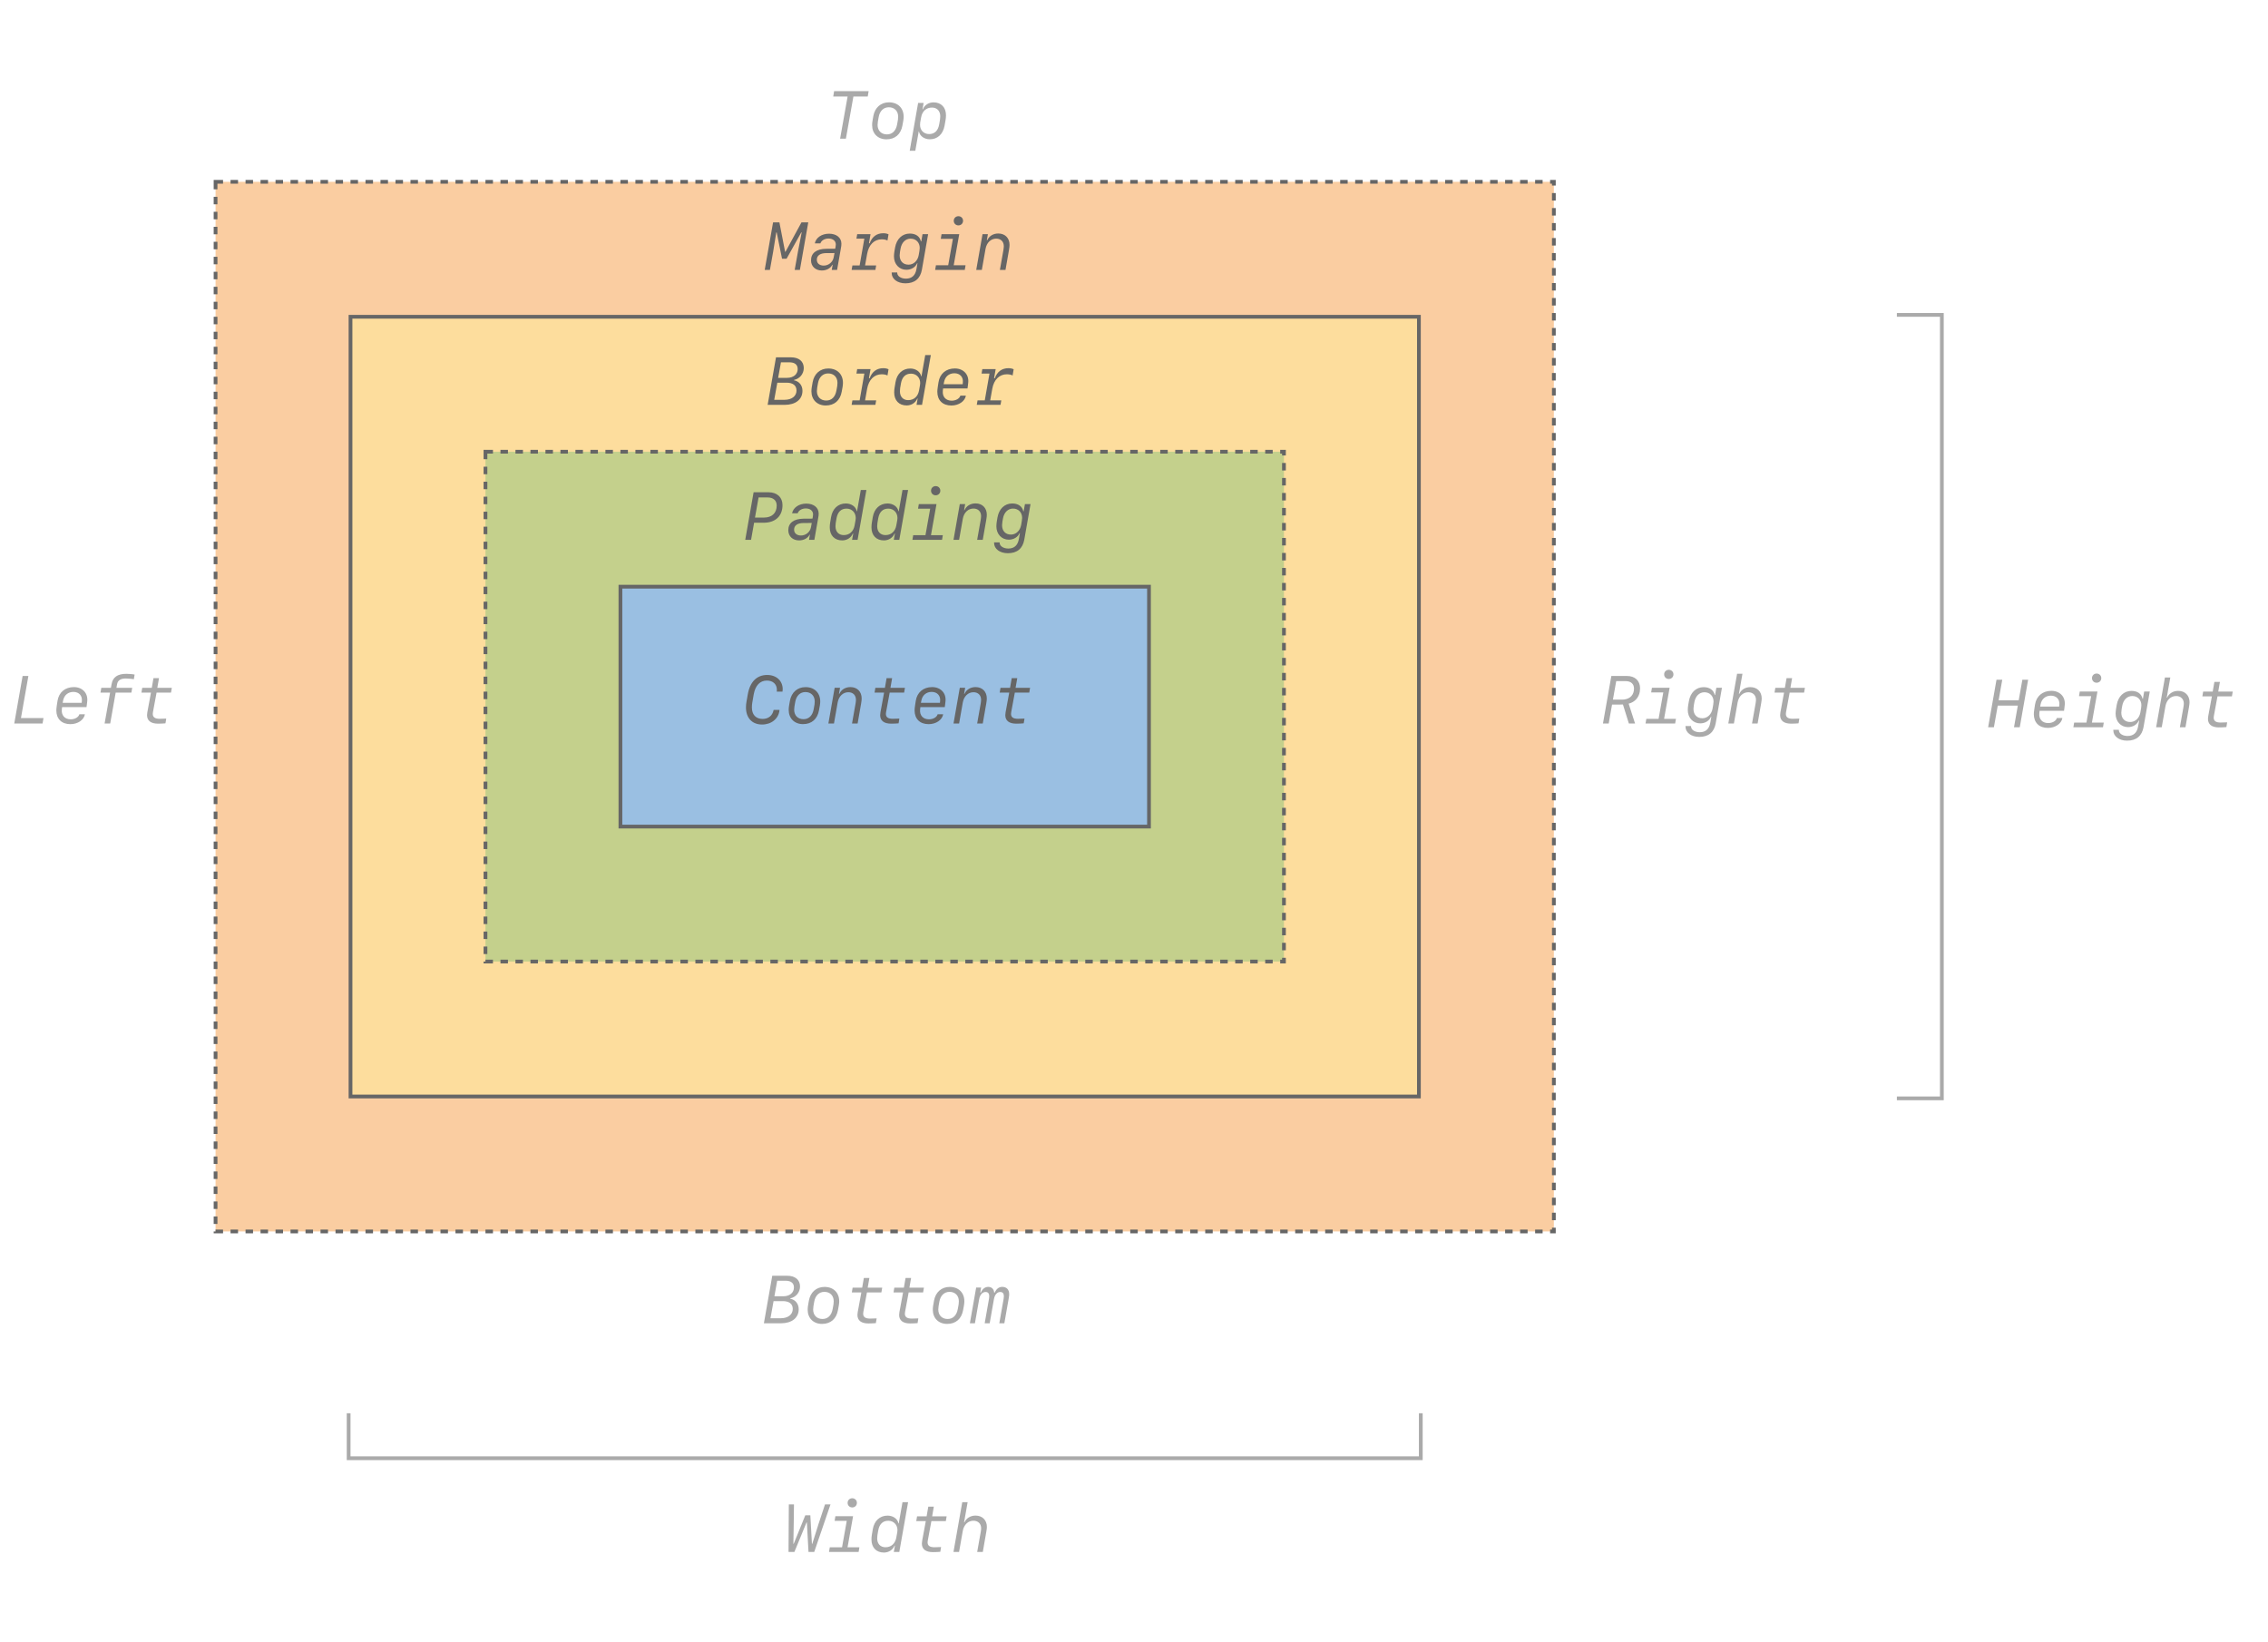
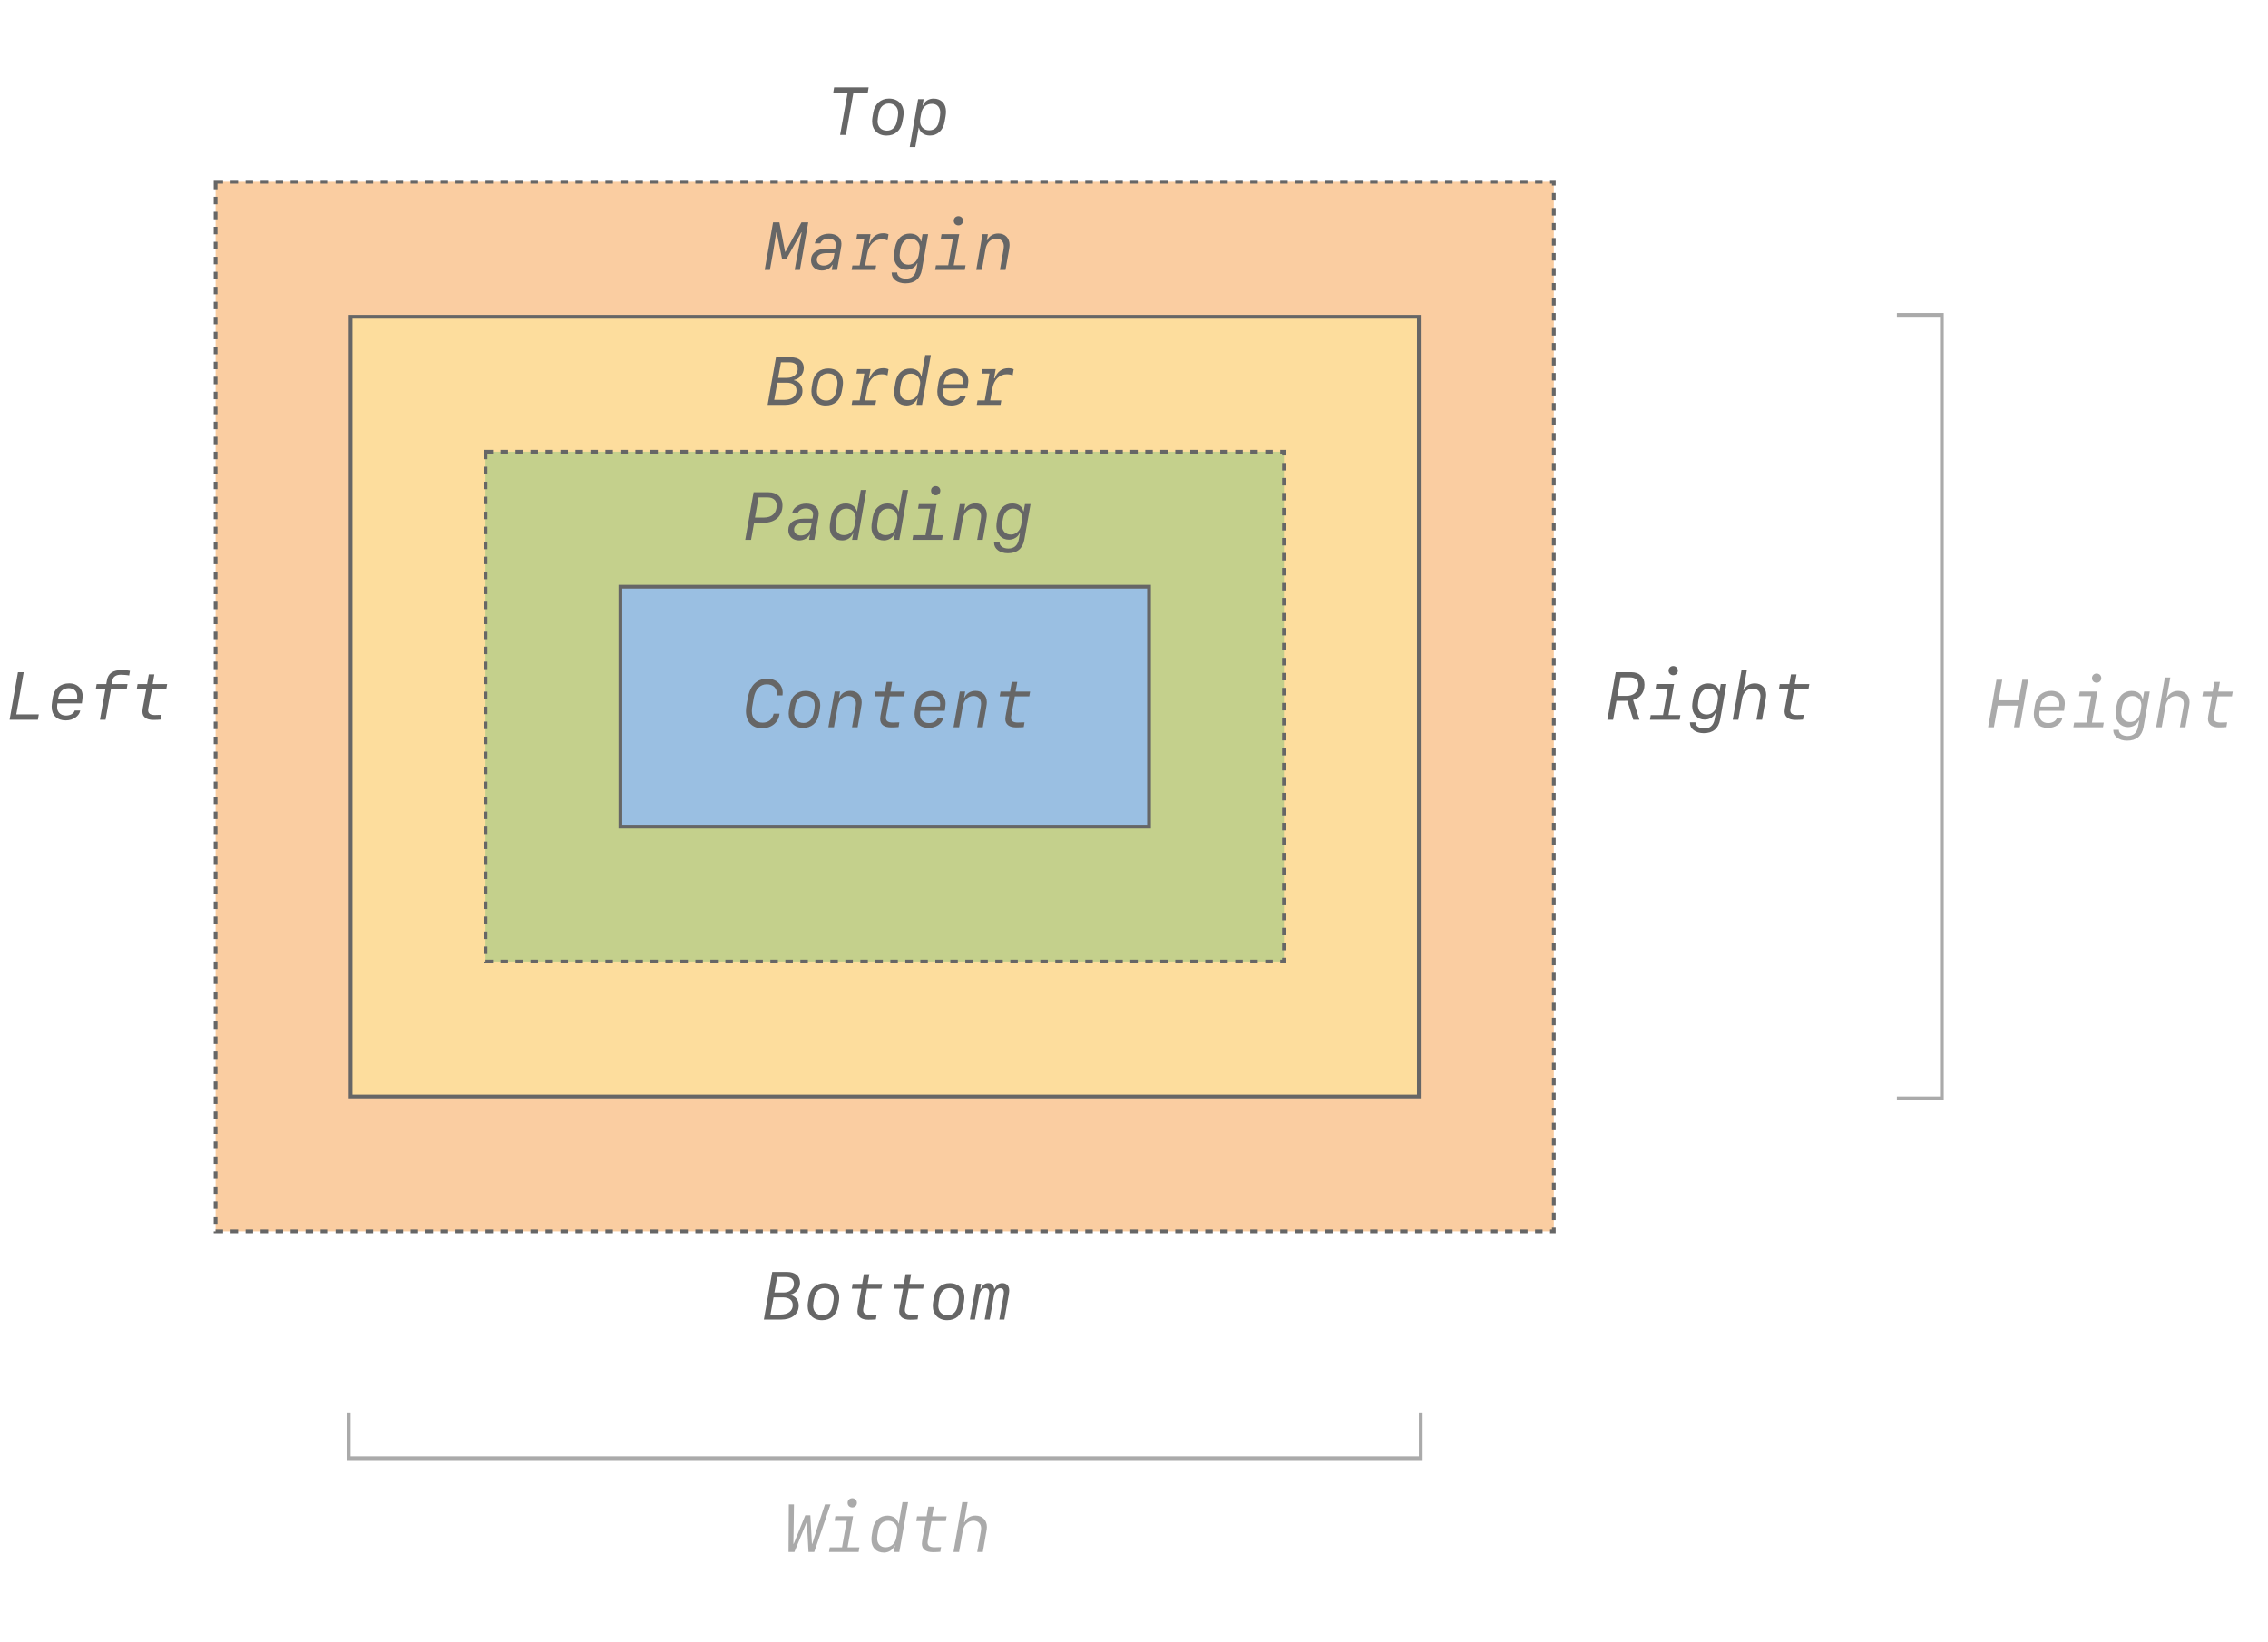
<svg xmlns="http://www.w3.org/2000/svg" width="605" height="438" viewBox="0 0 605 438" fill="none">
  <path d="M506 84L518 84L518 293L506 293" stroke="#AAAAAA" />
  <path d="M538.782 194L541.015 181.317H539.477L538.501 186.811H533.148L534.115 181.317H532.577L530.345 194H531.883L532.911 188.234H538.264L537.244 194H538.782ZM550.155 191.539H548.679C548.468 192.321 547.492 192.884 546.367 192.884C544.794 192.884 543.845 191.838 544.003 190.247C544.003 190.212 544.056 189.685 544.073 189.623H550.586L550.691 188.858C550.7 188.779 550.779 188.164 550.779 188.059C551.008 185.896 549.487 184.288 547.211 184.288C544.864 184.288 543.203 185.694 542.852 187.953L542.667 189.148C542.57 189.79 542.535 190.15 542.535 190.502C542.535 192.778 543.959 194.176 546.288 194.176C548.248 194.176 549.909 193.051 550.155 191.539ZM547.097 185.571C548.591 185.571 549.514 186.608 549.338 188.076C549.338 188.129 549.294 188.454 549.294 188.489H544.223C544.231 188.463 544.328 187.918 544.337 187.9C544.609 186.45 545.664 185.571 547.097 185.571ZM559.287 182.126C559.99 182.126 560.526 181.599 560.526 180.896C560.526 180.201 559.99 179.674 559.287 179.674C558.584 179.674 558.048 180.201 558.048 180.896C558.048 181.599 558.584 182.126 559.287 182.126ZM560.983 194L561.194 192.761H558.03L559.507 184.464H554.787L554.585 185.703H557.819L556.562 192.761H553.293L553.082 194H560.983ZM567.408 197.577C569.887 197.577 571.381 196.329 571.803 193.938L573.464 184.464H571.97L571.636 186.389H571.53C571.249 185.062 570.168 184.306 568.577 184.306C566.556 184.306 565.044 185.738 564.648 188.032L564.464 189.104C564.402 189.456 564.35 190.019 564.35 190.405C564.35 192.471 565.747 193.965 567.663 193.965C568.973 193.965 570.089 193.279 570.52 192.233H570.625L570.344 193.833C570.036 195.494 569.104 196.329 567.531 196.329C566.222 196.329 565.237 195.67 565.22 194.791V194.677H563.743C563.743 194.686 563.743 194.791 563.743 194.835C563.743 196.426 565.281 197.577 567.408 197.577ZM568.797 185.668C570.229 185.668 571.223 186.688 571.223 188.146C571.223 188.349 571.196 188.639 571.144 188.938L570.95 190.062C570.678 191.574 569.579 192.603 568.243 192.603C566.784 192.603 565.87 191.645 565.87 190.098C565.87 189.878 565.914 189.43 565.967 189.122L566.116 188.287C566.415 186.67 567.443 185.668 568.797 185.668ZM575.16 194H576.654L577.647 188.366C577.946 186.714 579.08 185.668 580.495 185.668C581.734 185.668 582.543 186.477 582.543 187.681C582.543 187.936 582.499 188.287 582.438 188.647L581.488 194H582.982L583.923 188.621C584.028 187.988 584.072 187.628 584.072 187.32C584.072 185.501 582.851 184.297 581.049 184.297C579.704 184.297 578.597 184.982 578.087 186.099H577.99L578.939 180.72H577.507L575.16 194ZM590.699 181.906L590.251 184.49H587.702L587.491 185.765H590.031L589.064 191.003C589.012 191.293 588.985 191.557 588.985 191.768C588.985 193.253 590.014 194.044 591.921 194.044C592.396 194.044 593.67 194 593.898 193.956L594.109 192.69C593.872 192.717 592.932 192.743 592.343 192.743C591.095 192.743 590.515 192.321 590.515 191.442C590.515 191.311 590.523 191.17 590.559 190.994L591.525 185.765H595.375L595.595 184.49H591.728L592.176 181.906H590.699Z" fill="#AAAAAA" />
  <path d="M215.24 406.134L215.671 414H217.2L221.542 401.317H220.074L218.352 406.512L216.682 411.82H216.585L216.163 404.218H214.818L211.725 411.82H211.637L211.733 406.336L211.795 401.317H210.424L210.345 414H211.909L215.144 406.134H215.24ZM227.343 402.126C228.046 402.126 228.582 401.599 228.582 400.896C228.582 400.201 228.046 399.674 227.343 399.674C226.64 399.674 226.104 400.201 226.104 400.896C226.104 401.599 226.64 402.126 227.343 402.126ZM229.039 414L229.25 412.761H226.086L227.562 404.464H222.843L222.641 405.703H225.875L224.618 412.761H221.349L221.138 414H229.039ZM236.756 404.306C234.699 404.306 233.196 405.694 232.818 407.944L232.563 409.482C232.511 409.764 232.467 410.247 232.467 410.695C232.467 412.813 233.75 414.158 235.789 414.158C237.072 414.158 238.188 413.429 238.619 412.321H238.725L238.426 414H239.894L242.24 400.72H240.746L239.744 406.38H239.665C239.437 405.123 238.188 404.306 236.756 404.306ZM236.949 405.677C238.364 405.677 239.401 406.731 239.401 408.182C239.401 408.322 239.384 408.489 239.349 408.744L239.094 410.159C238.804 411.768 237.723 412.743 236.202 412.743C234.849 412.743 233.996 411.829 233.996 410.388C233.996 410.08 234.022 409.72 234.058 409.518L234.277 408.243C234.585 406.564 235.499 405.677 236.949 405.677ZM247.628 401.906L247.18 404.49H244.631L244.42 405.765H246.96L245.993 411.003C245.94 411.293 245.914 411.557 245.914 411.768C245.914 413.253 246.942 414.044 248.85 414.044C249.324 414.044 250.599 414 250.827 413.956L251.038 412.69C250.801 412.717 249.86 412.743 249.271 412.743C248.023 412.743 247.443 412.321 247.443 411.442C247.443 411.311 247.452 411.17 247.487 410.994L248.454 405.765H252.304L252.523 404.49H248.656L249.104 401.906H247.628ZM254.343 414H255.837L256.83 408.366C257.129 406.714 258.263 405.668 259.678 405.668C260.917 405.668 261.726 406.477 261.726 407.681C261.726 407.936 261.682 408.287 261.62 408.647L260.671 414H262.165L263.105 408.621C263.211 407.988 263.255 407.628 263.255 407.32C263.255 405.501 262.033 404.297 260.231 404.297C258.887 404.297 257.779 404.982 257.27 406.099H257.173L258.122 400.72H256.689L254.343 414Z" fill="#AAAAAA" />
  <path d="M93 377V389H379V377" stroke="#AAAAAA" />
  <rect x="57.5" y="48.5" width="357" height="280" fill="#FACDA1" />
  <path d="M206.248 67.131L207.074 61.998H207.188L208.612 69.02H209.825L213.736 61.998H213.851L212.857 67.131L211.987 72H213.376L215.608 59.317H213.798L209.535 67.166H209.43L207.909 59.317H206.222L203.989 72H205.378L206.248 67.131ZM219.221 72.158C220.478 72.158 221.55 71.569 222.024 70.629H222.112L221.875 72H223.299L224.266 66.498C224.424 65.654 224.45 65.417 224.45 65.013C224.45 63.404 223.132 62.341 221.146 62.341C219.203 62.341 217.656 63.395 217.357 64.916H218.852C219.098 64.151 219.977 63.633 221.005 63.633C222.191 63.633 222.956 64.257 222.956 65.232C222.956 65.426 222.938 65.575 222.886 65.865L222.798 66.349L220.425 66.366C217.788 66.393 216.329 67.5 216.347 69.478C216.364 71.068 217.533 72.158 219.221 72.158ZM219.739 70.849C218.605 70.849 217.885 70.233 217.894 69.267C217.902 68.159 218.808 67.526 220.416 67.518L222.604 67.509L222.394 68.634C222.165 69.908 221.031 70.849 219.739 70.849ZM231.314 67.711C231.745 65.294 233.204 63.844 235.19 63.844C235.823 63.844 236.359 63.949 236.737 64.169L237.019 62.508C236.658 62.323 236.175 62.218 235.612 62.218C233.89 62.218 232.615 63.149 231.991 64.898H231.798L232.22 62.464H228.66L228.458 63.659H230.567L229.311 70.805H227.386L227.175 72H233.512L233.723 70.805H230.761L231.314 67.711ZM241.527 75.577C244.006 75.577 245.5 74.329 245.922 71.939L247.583 62.464H246.089L245.755 64.389H245.649C245.368 63.062 244.287 62.306 242.696 62.306C240.675 62.306 239.163 63.738 238.768 66.032L238.583 67.105C238.521 67.456 238.469 68.019 238.469 68.405C238.469 70.471 239.866 71.965 241.782 71.965C243.092 71.965 244.208 71.279 244.639 70.233H244.744L244.463 71.833C244.155 73.494 243.224 74.329 241.65 74.329C240.341 74.329 239.356 73.67 239.339 72.791V72.677H237.862C237.862 72.686 237.862 72.791 237.862 72.835C237.862 74.426 239.4 75.577 241.527 75.577ZM242.916 63.668C244.349 63.668 245.342 64.688 245.342 66.147C245.342 66.349 245.315 66.639 245.263 66.938L245.069 68.062C244.797 69.574 243.698 70.603 242.362 70.603C240.903 70.603 239.989 69.644 239.989 68.098C239.989 67.878 240.033 67.43 240.086 67.122L240.235 66.287C240.534 64.67 241.562 63.668 242.916 63.668ZM255.66 60.126C256.363 60.126 256.899 59.599 256.899 58.895C256.899 58.201 256.363 57.674 255.66 57.674C254.957 57.674 254.421 58.201 254.421 58.895C254.421 59.599 254.957 60.126 255.66 60.126ZM257.356 72L257.567 70.761H254.403L255.88 62.464H251.16L250.958 63.703H254.192L252.936 70.761H249.666L249.455 72H257.356ZM260.415 72H261.909L262.902 66.366C263.201 64.714 264.335 63.659 265.741 63.659C266.989 63.659 267.771 64.459 267.771 65.672C267.771 65.927 267.736 66.278 267.675 66.647L266.726 72H268.22L269.16 66.63C269.266 65.98 269.301 65.645 269.301 65.32C269.301 63.51 268.114 62.288 266.295 62.288C264.933 62.288 263.834 62.982 263.342 64.099H263.245L263.526 62.464H262.094L260.415 72Z" fill="#666666" />
  <rect x="93.5" y="84.5" width="285" height="208" fill="#FDDD9D" />
  <path d="M204.771 108H209.324C212.216 108 214.044 106.559 214.062 104.282C214.07 102.806 213.191 101.707 211.794 101.443L211.812 101.347C213.323 101.039 214.396 99.747 214.413 98.209C214.422 96.407 213.13 95.317 210.968 95.317H207.004L204.771 108ZM208.322 96.653H210.555C212.022 96.653 212.796 97.286 212.787 98.473C212.778 99.853 211.645 100.793 209.966 100.793H207.575L208.322 96.653ZM206.529 106.655L207.355 102.085H209.799C211.521 102.085 212.471 102.823 212.471 104.168C212.471 105.68 211.205 106.655 209.254 106.655H206.529ZM220.275 108.167C222.569 108.167 224.116 106.831 224.538 104.467L224.775 103.14C224.837 102.744 224.863 102.384 224.863 102.12C224.863 99.835 223.334 98.297 220.943 98.297C218.772 98.297 217.164 99.712 216.769 101.988L216.54 103.307C216.479 103.667 216.452 104.036 216.452 104.396C216.452 106.629 217.981 108.167 220.275 108.167ZM220.917 99.615C222.411 99.615 223.396 100.617 223.396 102.111C223.396 102.366 223.378 102.656 223.343 102.92L223.123 104.159C222.815 105.891 221.84 106.849 220.398 106.849C218.896 106.849 217.911 105.847 217.911 104.326C217.911 104.054 217.938 103.772 217.99 103.43L218.201 102.226C218.491 100.591 219.502 99.615 220.917 99.615ZM231.314 103.711C231.745 101.294 233.204 99.844 235.19 99.844C235.823 99.844 236.359 99.949 236.737 100.169L237.019 98.508C236.658 98.323 236.175 98.218 235.612 98.218C233.89 98.218 232.615 99.149 231.991 100.898H231.798L232.22 98.464H228.66L228.458 99.659H230.567L229.311 106.805H227.386L227.175 108H233.512L233.723 106.805H230.761L231.314 103.711ZM242.819 98.306C240.763 98.306 239.26 99.694 238.882 101.944L238.627 103.482C238.574 103.764 238.53 104.247 238.53 104.695C238.53 106.813 239.813 108.158 241.853 108.158C243.136 108.158 244.252 107.429 244.683 106.321H244.788L244.489 108H245.957L248.304 94.72H246.81L245.808 100.38H245.729C245.5 99.123 244.252 98.306 242.819 98.306ZM243.013 99.677C244.428 99.677 245.465 100.731 245.465 102.182C245.465 102.322 245.447 102.489 245.412 102.744L245.157 104.159C244.867 105.768 243.786 106.743 242.266 106.743C240.912 106.743 240.06 105.829 240.06 104.388C240.06 104.08 240.086 103.72 240.121 103.518L240.341 102.243C240.648 100.564 241.562 99.677 243.013 99.677ZM257.655 105.539H256.179C255.968 106.321 254.992 106.884 253.867 106.884C252.294 106.884 251.345 105.838 251.503 104.247C251.503 104.212 251.556 103.685 251.573 103.623H258.086L258.191 102.858C258.2 102.779 258.279 102.164 258.279 102.059C258.508 99.897 256.987 98.288 254.711 98.288C252.364 98.288 250.703 99.694 250.352 101.953L250.167 103.148C250.07 103.79 250.035 104.15 250.035 104.502C250.035 106.778 251.459 108.176 253.788 108.176C255.748 108.176 257.409 107.051 257.655 105.539ZM254.597 99.571C256.091 99.571 257.014 100.608 256.838 102.076C256.838 102.129 256.794 102.454 256.794 102.489H251.723C251.731 102.463 251.828 101.918 251.837 101.9C252.109 100.45 253.164 99.571 254.597 99.571ZM264.695 103.711C265.126 101.294 266.585 99.844 268.571 99.844C269.204 99.844 269.74 99.949 270.118 100.169L270.399 98.508C270.039 98.323 269.556 98.218 268.993 98.218C267.271 98.218 265.996 99.149 265.372 100.898H265.179L265.601 98.464H262.041L261.839 99.659H263.948L262.691 106.805H260.767L260.556 108H266.893L267.104 106.805H264.142L264.695 103.711Z" fill="#666666" />
  <rect x="129.5" y="120.5" width="213" height="136" fill="#C4D08C" />
  <path d="M201.028 131.317L198.796 144H200.352L201.16 139.447H203.7C206.847 139.447 208.736 137.663 208.736 134.745C208.736 132.653 207.286 131.317 205.019 131.317H201.028ZM202.355 132.697H204.737C206.284 132.697 207.189 133.497 207.189 134.868C207.189 136.872 205.915 138.067 203.788 138.067H201.397L202.355 132.697ZM213.157 144.158C214.414 144.158 215.486 143.569 215.961 142.629H216.049L215.812 144H217.235L218.202 138.498C218.36 137.654 218.387 137.417 218.387 137.013C218.387 135.404 217.068 134.341 215.082 134.341C213.14 134.341 211.593 135.396 211.294 136.916H212.788C213.034 136.151 213.913 135.633 214.941 135.633C216.128 135.633 216.893 136.257 216.893 137.232C216.893 137.426 216.875 137.575 216.822 137.865L216.734 138.349L214.361 138.366C211.725 138.393 210.266 139.5 210.283 141.478C210.301 143.068 211.47 144.158 213.157 144.158ZM213.676 142.849C212.542 142.849 211.821 142.233 211.83 141.267C211.839 140.159 212.744 139.526 214.353 139.518L216.541 139.509L216.33 140.634C216.102 141.908 214.968 142.849 213.676 142.849ZM225.629 134.306C223.572 134.306 222.069 135.694 221.691 137.944L221.437 139.482C221.384 139.764 221.34 140.247 221.34 140.695C221.34 142.813 222.623 144.158 224.662 144.158C225.945 144.158 227.062 143.429 227.492 142.321H227.598L227.299 144H228.767L231.113 130.72H229.619L228.617 136.38H228.538C228.31 135.123 227.062 134.306 225.629 134.306ZM225.822 135.677C227.237 135.677 228.274 136.731 228.274 138.182C228.274 138.322 228.257 138.489 228.222 138.744L227.967 140.159C227.677 141.768 226.596 142.743 225.075 142.743C223.722 142.743 222.869 141.829 222.869 140.388C222.869 140.08 222.896 139.72 222.931 139.518L223.15 138.243C223.458 136.564 224.372 135.677 225.822 135.677ZM236.756 134.306C234.699 134.306 233.196 135.694 232.818 137.944L232.563 139.482C232.511 139.764 232.467 140.247 232.467 140.695C232.467 142.813 233.75 144.158 235.789 144.158C237.072 144.158 238.188 143.429 238.619 142.321H238.725L238.426 144H239.894L242.24 130.72H240.746L239.744 136.38H239.665C239.437 135.123 238.188 134.306 236.756 134.306ZM236.949 135.677C238.364 135.677 239.401 136.731 239.401 138.182C239.401 138.322 239.384 138.489 239.349 138.744L239.094 140.159C238.804 141.768 237.723 142.743 236.202 142.743C234.849 142.743 233.996 141.829 233.996 140.388C233.996 140.08 234.022 139.72 234.058 139.518L234.277 138.243C234.585 136.564 235.499 135.677 236.949 135.677ZM249.597 132.126C250.3 132.126 250.836 131.599 250.836 130.896C250.836 130.201 250.3 129.674 249.597 129.674C248.894 129.674 248.357 130.201 248.357 130.896C248.357 131.599 248.894 132.126 249.597 132.126ZM251.293 144L251.504 142.761H248.34L249.816 134.464H245.097L244.895 135.703H248.129L246.872 142.761H243.603L243.392 144H251.293ZM254.352 144H255.846L256.839 138.366C257.138 136.714 258.271 135.659 259.678 135.659C260.926 135.659 261.708 136.459 261.708 137.672C261.708 137.927 261.673 138.278 261.611 138.647L260.662 144H262.156L263.097 138.63C263.202 137.979 263.237 137.646 263.237 137.32C263.237 135.51 262.051 134.288 260.231 134.288C258.869 134.288 257.771 134.982 257.278 136.099H257.182L257.463 134.464H256.03L254.352 144ZM268.845 147.577C271.323 147.577 272.817 146.329 273.239 143.938L274.9 134.464H273.406L273.072 136.389H272.967C272.686 135.062 271.604 134.306 270.014 134.306C267.992 134.306 266.48 135.738 266.085 138.032L265.9 139.104C265.839 139.456 265.786 140.019 265.786 140.405C265.786 142.471 267.184 143.965 269.1 143.965C270.409 143.965 271.525 143.279 271.956 142.233H272.062L271.78 143.833C271.473 145.494 270.541 146.329 268.968 146.329C267.658 146.329 266.674 145.67 266.656 144.791V144.677H265.18C265.18 144.686 265.18 144.791 265.18 144.835C265.18 146.426 266.718 147.577 268.845 147.577ZM270.233 135.668C271.666 135.668 272.659 136.688 272.659 138.146C272.659 138.349 272.633 138.639 272.58 138.938L272.387 140.062C272.114 141.574 271.016 142.603 269.68 142.603C268.221 142.603 267.307 141.645 267.307 140.098C267.307 139.878 267.351 139.43 267.403 139.122L267.553 138.287C267.852 136.67 268.88 135.668 270.233 135.668Z" fill="#666666" />
  <rect x="165.5" y="156.5" width="141" height="64" fill="#9ABFE2" />
-   <path d="M207.928 189.493C207.937 189.458 207.937 189.414 207.937 189.37H206.372C206.372 189.379 206.372 189.388 206.363 189.414C206.056 190.917 204.975 191.778 203.437 191.778C201.635 191.778 200.571 190.653 200.571 188.72C200.571 188.245 200.615 187.744 200.686 187.375L201.072 185.169C201.503 182.831 202.751 181.548 204.562 181.548C206.188 181.548 207.233 182.515 207.233 184C207.233 184.176 207.225 184.299 207.207 184.501H208.736C208.771 184.264 208.789 184.044 208.789 183.851C208.789 181.609 207.102 180.054 204.649 180.054C201.863 180.054 200.044 181.899 199.464 185.283L199.112 187.296C199.042 187.683 198.989 188.236 198.989 188.702C198.989 191.523 200.633 193.272 203.287 193.272C205.766 193.272 207.69 191.726 207.928 189.493ZM214.212 193.167C216.506 193.167 218.053 191.831 218.475 189.467L218.712 188.14C218.773 187.744 218.8 187.384 218.8 187.12C218.8 184.835 217.271 183.297 214.88 183.297C212.709 183.297 211.101 184.712 210.705 186.988L210.477 188.307C210.415 188.667 210.389 189.036 210.389 189.396C210.389 191.629 211.918 193.167 214.212 193.167ZM214.854 184.615C216.348 184.615 217.332 185.617 217.332 187.111C217.332 187.366 217.314 187.656 217.279 187.92L217.06 189.159C216.752 190.891 215.776 191.849 214.335 191.849C212.832 191.849 211.848 190.847 211.848 189.326C211.848 189.054 211.874 188.772 211.927 188.43L212.138 187.226C212.428 185.591 213.438 184.615 214.854 184.615ZM220.971 193H222.465L223.458 187.366C223.757 185.714 224.891 184.659 226.297 184.659C227.545 184.659 228.327 185.459 228.327 186.672C228.327 186.927 228.292 187.278 228.23 187.647L227.281 193H228.775L229.716 187.63C229.821 186.979 229.856 186.646 229.856 186.32C229.856 184.51 228.67 183.288 226.851 183.288C225.488 183.288 224.39 183.982 223.897 185.099H223.801L224.082 183.464H222.649L220.971 193ZM236.501 180.906L236.053 183.49H233.504L233.293 184.765H235.833L234.866 190.003C234.813 190.293 234.787 190.557 234.787 190.768C234.787 192.253 235.815 193.044 237.723 193.044C238.197 193.044 239.472 193 239.7 192.956L239.911 191.69C239.674 191.717 238.733 191.743 238.145 191.743C236.896 191.743 236.316 191.321 236.316 190.442C236.316 190.311 236.325 190.17 236.36 189.994L237.327 184.765H241.177L241.396 183.49H237.529L237.978 180.906H236.501ZM251.592 190.539H250.115C249.904 191.321 248.929 191.884 247.804 191.884C246.23 191.884 245.281 190.838 245.439 189.247C245.439 189.212 245.492 188.685 245.51 188.623H252.022L252.128 187.858C252.137 187.779 252.216 187.164 252.216 187.059C252.444 184.896 250.924 183.288 248.647 183.288C246.301 183.288 244.64 184.694 244.288 186.953L244.104 188.148C244.007 188.79 243.972 189.15 243.972 189.502C243.972 191.778 245.396 193.176 247.725 193.176C249.685 193.176 251.346 192.051 251.592 190.539ZM248.533 184.571C250.027 184.571 250.95 185.608 250.774 187.076C250.774 187.129 250.73 187.454 250.73 187.489H245.659C245.668 187.463 245.765 186.918 245.773 186.9C246.046 185.45 247.101 184.571 248.533 184.571ZM254.352 193H255.846L256.839 187.366C257.138 185.714 258.271 184.659 259.678 184.659C260.926 184.659 261.708 185.459 261.708 186.672C261.708 186.927 261.673 187.278 261.611 187.647L260.662 193H262.156L263.097 187.63C263.202 186.979 263.237 186.646 263.237 186.32C263.237 184.51 262.051 183.288 260.231 183.288C258.869 183.288 257.771 183.982 257.278 185.099H257.182L257.463 183.464H256.03L254.352 193ZM269.882 180.906L269.434 183.49H266.885L266.674 184.765H269.214L268.247 190.003C268.194 190.293 268.168 190.557 268.168 190.768C268.168 192.253 269.196 193.044 271.104 193.044C271.578 193.044 272.853 193 273.081 192.956L273.292 191.69C273.055 191.717 272.114 191.743 271.525 191.743C270.277 191.743 269.697 191.321 269.697 190.442C269.697 190.311 269.706 190.17 269.741 189.994L270.708 184.765H274.558L274.777 183.49H270.91L271.358 180.906H269.882Z" fill="#666666" />
+   <path d="M207.928 190.493C207.937 190.458 207.937 190.414 207.937 190.37H206.372C206.372 190.379 206.372 190.388 206.363 190.414C206.056 191.917 204.975 192.778 203.437 192.778C201.635 192.778 200.571 191.653 200.571 189.72C200.571 189.245 200.615 188.744 200.686 188.375L201.072 186.169C201.503 183.831 202.751 182.548 204.562 182.548C206.188 182.548 207.233 183.515 207.233 185C207.233 185.176 207.225 185.299 207.207 185.501H208.736C208.771 185.264 208.789 185.044 208.789 184.851C208.789 182.609 207.102 181.054 204.649 181.054C201.863 181.054 200.044 182.899 199.464 186.283L199.112 188.296C199.042 188.683 198.989 189.236 198.989 189.702C198.989 192.523 200.633 194.272 203.287 194.272C205.766 194.272 207.69 192.726 207.928 190.493ZM214.212 194.167C216.506 194.167 218.053 192.831 218.475 190.467L218.712 189.14C218.773 188.744 218.8 188.384 218.8 188.12C218.8 185.835 217.271 184.297 214.88 184.297C212.709 184.297 211.101 185.712 210.705 187.988L210.477 189.307C210.415 189.667 210.389 190.036 210.389 190.396C210.389 192.629 211.918 194.167 214.212 194.167ZM214.854 185.615C216.348 185.615 217.332 186.617 217.332 188.111C217.332 188.366 217.314 188.656 217.279 188.92L217.06 190.159C216.752 191.891 215.776 192.849 214.335 192.849C212.832 192.849 211.848 191.847 211.848 190.326C211.848 190.054 211.874 189.772 211.927 189.43L212.138 188.226C212.428 186.591 213.438 185.615 214.854 185.615ZM220.971 194H222.465L223.458 188.366C223.757 186.714 224.891 185.659 226.297 185.659C227.545 185.659 228.327 186.459 228.327 187.672C228.327 187.927 228.292 188.278 228.23 188.647L227.281 194H228.775L229.716 188.63C229.821 187.979 229.856 187.646 229.856 187.32C229.856 185.51 228.67 184.288 226.851 184.288C225.488 184.288 224.39 184.982 223.897 186.099H223.801L224.082 184.464H222.649L220.971 194ZM236.501 181.906L236.053 184.49H233.504L233.293 185.765H235.833L234.866 191.003C234.813 191.293 234.787 191.557 234.787 191.768C234.787 193.253 235.815 194.044 237.723 194.044C238.197 194.044 239.472 194 239.7 193.956L239.911 192.69C239.674 192.717 238.733 192.743 238.145 192.743C236.896 192.743 236.316 192.321 236.316 191.442C236.316 191.311 236.325 191.17 236.36 190.994L237.327 185.765H241.177L241.396 184.49H237.529L237.978 181.906H236.501ZM251.592 191.539H250.115C249.904 192.321 248.929 192.884 247.804 192.884C246.23 192.884 245.281 191.838 245.439 190.247C245.439 190.212 245.492 189.685 245.51 189.623H252.022L252.128 188.858C252.137 188.779 252.216 188.164 252.216 188.059C252.444 185.896 250.924 184.288 248.647 184.288C246.301 184.288 244.64 185.694 244.288 187.953L244.104 189.148C244.007 189.79 243.972 190.15 243.972 190.502C243.972 192.778 245.396 194.176 247.725 194.176C249.685 194.176 251.346 193.051 251.592 191.539ZM248.533 185.571C250.027 185.571 250.95 186.608 250.774 188.076C250.774 188.129 250.73 188.454 250.73 188.489H245.659C245.668 188.463 245.765 187.918 245.773 187.9C246.046 186.45 247.101 185.571 248.533 185.571ZM254.352 194H255.846L256.839 188.366C257.138 186.714 258.271 185.659 259.678 185.659C260.926 185.659 261.708 186.459 261.708 187.672C261.708 187.927 261.673 188.278 261.611 188.647L260.662 194H262.156L263.097 188.63C263.202 187.979 263.237 187.646 263.237 187.32C263.237 185.51 262.051 184.288 260.231 184.288C258.869 184.288 257.771 184.982 257.278 186.099H257.182L257.463 184.464H256.03L254.352 194ZM269.882 181.906L269.434 184.49H266.885L266.674 185.765H269.214L268.247 191.003C268.194 191.293 268.168 191.557 268.168 191.768C268.168 193.253 269.196 194.044 271.104 194.044C271.578 194.044 272.853 194 273.081 193.956L273.292 192.69C273.055 192.717 272.114 192.743 271.525 192.743C270.277 192.743 269.697 192.321 269.697 191.442C269.697 191.311 269.706 191.17 269.741 190.994L270.708 185.765H274.558L274.777 184.49H270.91L271.358 181.906H269.882Z" fill="#666666" />
  <rect x="165.5" y="156.5" width="141" height="64" stroke="#666666" />
  <rect x="129.5" y="120.5" width="213" height="136" stroke="#666666" stroke-dasharray="2 2" />
  <rect x="93.5" y="84.5" width="285" height="208" stroke="#666666" />
  <rect x="57.5" y="48.5" width="357" height="280" stroke="#666666" stroke-dasharray="2 2" />
-   <path d="M429.129 193L430.025 187.946H432.284C432.486 187.946 432.776 187.938 432.926 187.929L434.508 193H436.16L434.455 187.709C436.072 187.305 437.171 186.109 437.435 184.466C437.479 184.176 437.496 183.895 437.496 183.631C437.505 181.574 436.134 180.317 433.963 180.317H429.832L427.6 193H429.129ZM431.133 181.697H433.629C435.07 181.697 435.888 182.453 435.879 183.701C435.879 183.912 435.853 184.149 435.826 184.299C435.589 185.731 434.455 186.637 432.636 186.637H430.254L431.133 181.697ZM445.16 181.126C445.863 181.126 446.399 180.599 446.399 179.896C446.399 179.201 445.863 178.674 445.16 178.674C444.457 178.674 443.921 179.201 443.921 179.896C443.921 180.599 444.457 181.126 445.16 181.126ZM446.856 193L447.067 191.761H443.903L445.38 183.464H440.66L440.458 184.703H443.692L442.436 191.761H439.166L438.955 193H446.856ZM453.281 196.577C455.76 196.577 457.254 195.329 457.676 192.938L459.337 183.464H457.843L457.509 185.389H457.403C457.122 184.062 456.041 183.306 454.45 183.306C452.429 183.306 450.917 184.738 450.521 187.032L450.337 188.104C450.275 188.456 450.223 189.019 450.223 189.405C450.223 191.471 451.62 192.965 453.536 192.965C454.846 192.965 455.962 192.279 456.393 191.233H456.498L456.217 192.833C455.909 194.494 454.978 195.329 453.404 195.329C452.095 195.329 451.11 194.67 451.093 193.791V193.677H449.616C449.616 193.686 449.616 193.791 449.616 193.835C449.616 195.426 451.154 196.577 453.281 196.577ZM454.67 184.668C456.103 184.668 457.096 185.688 457.096 187.146C457.096 187.349 457.069 187.639 457.017 187.938L456.823 189.062C456.551 190.574 455.452 191.603 454.116 191.603C452.657 191.603 451.743 190.645 451.743 189.098C451.743 188.878 451.787 188.43 451.84 188.122L451.989 187.287C452.288 185.67 453.316 184.668 454.67 184.668ZM461.033 193H462.527L463.521 187.366C463.819 185.714 464.953 184.668 466.368 184.668C467.607 184.668 468.416 185.477 468.416 186.681C468.416 186.936 468.372 187.287 468.311 187.647L467.361 193H468.855L469.796 187.621C469.901 186.988 469.945 186.628 469.945 186.32C469.945 184.501 468.724 183.297 466.922 183.297C465.577 183.297 464.47 183.982 463.96 185.099H463.863L464.812 179.72H463.38L461.033 193ZM476.572 180.906L476.124 183.49H473.575L473.364 184.765H475.904L474.938 190.003C474.885 190.293 474.858 190.557 474.858 190.768C474.858 192.253 475.887 193.044 477.794 193.044C478.269 193.044 479.543 193 479.771 192.956L479.982 191.69C479.745 191.717 478.805 191.743 478.216 191.743C476.968 191.743 476.388 191.321 476.388 190.442C476.388 190.311 476.396 190.17 476.432 189.994L477.398 184.765H481.248L481.468 183.49H477.601L478.049 180.906H476.572Z" fill="#AAAAAA" />
-   <path d="M225.646 37L227.65 25.741H231.474L231.711 24.317H222.5L222.271 25.741H226.104L224.1 37H225.646ZM236.466 37.167C238.76 37.167 240.307 35.831 240.729 33.467L240.966 32.14C241.027 31.744 241.054 31.384 241.054 31.12C241.054 28.835 239.524 27.297 237.134 27.297C234.963 27.297 233.354 28.712 232.959 30.988L232.73 32.307C232.669 32.667 232.643 33.036 232.643 33.397C232.643 35.629 234.172 37.167 236.466 37.167ZM237.107 28.615C238.602 28.615 239.586 29.617 239.586 31.111C239.586 31.366 239.568 31.656 239.533 31.92L239.313 33.159C239.006 34.891 238.03 35.849 236.589 35.849C235.086 35.849 234.102 34.847 234.102 33.326C234.102 33.054 234.128 32.773 234.181 32.43L234.392 31.226C234.682 29.591 235.692 28.615 237.107 28.615ZM248.05 37.158C250.089 37.158 251.565 35.796 251.97 33.511L252.242 31.981C252.304 31.621 252.348 31.129 252.348 30.769C252.348 28.606 251.029 27.306 249.017 27.306C247.751 27.306 246.617 28.018 246.187 29.143H246.081L246.38 27.464H244.912L242.671 40.217H244.165L245.07 35.084H245.141C245.36 36.288 246.547 37.158 248.05 37.158ZM247.856 35.761C246.415 35.761 245.431 34.741 245.431 33.326C245.431 33.054 245.439 32.86 245.466 32.693L245.721 31.278C246.011 29.644 247.109 28.694 248.612 28.694C249.975 28.694 250.818 29.617 250.818 31.05C250.818 31.322 250.783 31.691 250.748 31.92L250.528 33.194C250.229 34.882 249.298 35.761 247.856 35.761Z" fill="#AAAAAA" />
-   <path d="M203.771 353H208.324C211.216 353 213.044 351.559 213.062 349.282C213.07 347.806 212.191 346.707 210.794 346.443L210.812 346.347C212.323 346.039 213.396 344.747 213.413 343.209C213.422 341.407 212.13 340.317 209.968 340.317H206.004L203.771 353ZM207.322 341.653H209.555C211.022 341.653 211.796 342.286 211.787 343.473C211.778 344.853 210.645 345.793 208.966 345.793H206.575L207.322 341.653ZM205.529 351.655L206.355 347.085H208.799C210.521 347.085 211.471 347.823 211.471 349.168C211.471 350.68 210.205 351.655 208.254 351.655H205.529ZM219.275 353.167C221.569 353.167 223.116 351.831 223.538 349.467L223.775 348.14C223.837 347.744 223.863 347.384 223.863 347.12C223.863 344.835 222.334 343.297 219.943 343.297C217.772 343.297 216.164 344.712 215.769 346.988L215.54 348.307C215.479 348.667 215.452 349.036 215.452 349.396C215.452 351.629 216.981 353.167 219.275 353.167ZM219.917 344.615C221.411 344.615 222.396 345.617 222.396 347.111C222.396 347.366 222.378 347.656 222.343 347.92L222.123 349.159C221.815 350.891 220.84 351.849 219.398 351.849C217.896 351.849 216.911 350.847 216.911 349.326C216.911 349.054 216.938 348.772 216.99 348.43L217.201 347.226C217.491 345.591 218.502 344.615 219.917 344.615ZM230.438 340.906L229.989 343.49H227.44L227.229 344.765H229.77L228.803 350.003C228.75 350.293 228.724 350.557 228.724 350.768C228.724 352.253 229.752 353.044 231.659 353.044C232.134 353.044 233.408 353 233.637 352.956L233.848 351.69C233.61 351.717 232.67 351.743 232.081 351.743C230.833 351.743 230.253 351.321 230.253 350.442C230.253 350.311 230.262 350.17 230.297 349.994L231.264 344.765H235.113L235.333 343.49H231.466L231.914 340.906H230.438ZM241.564 340.906L241.116 343.49H238.567L238.356 344.765H240.896L239.93 350.003C239.877 350.293 239.851 350.557 239.851 350.768C239.851 352.253 240.879 353.044 242.786 353.044C243.261 353.044 244.535 353 244.764 352.956L244.975 351.69C244.737 351.717 243.797 351.743 243.208 351.743C241.96 351.743 241.38 351.321 241.38 350.442C241.38 350.311 241.389 350.17 241.424 349.994L242.391 344.765H246.24L246.46 343.49H242.593L243.041 340.906H241.564ZM252.656 353.167C254.95 353.167 256.497 351.831 256.919 349.467L257.156 348.14C257.218 347.744 257.244 347.384 257.244 347.12C257.244 344.835 255.715 343.297 253.324 343.297C251.153 343.297 249.545 344.712 249.149 346.988L248.921 348.307C248.859 348.667 248.833 349.036 248.833 349.396C248.833 351.629 250.362 353.167 252.656 353.167ZM253.298 344.615C254.792 344.615 255.776 345.617 255.776 347.111C255.776 347.366 255.759 347.656 255.724 347.92L255.504 349.159C255.196 350.891 254.221 351.849 252.779 351.849C251.276 351.849 250.292 350.847 250.292 349.326C250.292 349.054 250.318 348.772 250.371 348.43L250.582 347.226C250.872 345.591 251.883 344.615 253.298 344.615ZM261.199 346.558C261.419 345.362 262.069 344.65 262.913 344.65C263.555 344.65 263.889 345.037 263.889 345.775C263.889 345.986 263.871 346.197 263.827 346.426L262.667 353H264.003L265.137 346.549C265.356 345.354 265.998 344.65 266.824 344.65C267.457 344.65 267.791 345.037 267.791 345.775C267.791 345.986 267.765 346.197 267.729 346.435L266.569 353H267.914L269.118 346.136C269.171 345.819 269.206 345.512 269.206 345.248C269.206 344.018 268.529 343.288 267.36 343.288C266.473 343.288 265.778 343.815 265.356 344.809H265.198C265.137 343.877 264.53 343.288 263.607 343.288C262.755 343.288 262.043 343.842 261.647 344.809H261.489L261.718 343.464H260.399L258.721 353H260.065L261.199 346.558Z" fill="#AAAAAA" />
-   <path d="M11.6 191.559H5.588L7.574 180.317H6.036L3.804 193H11.354L11.6 191.559ZM22.648 190.539H21.171C20.96 191.321 19.984 191.884 18.859 191.884C17.286 191.884 16.337 190.838 16.495 189.247C16.495 189.212 16.548 188.685 16.565 188.623H23.078L23.184 187.858C23.192 187.779 23.271 187.164 23.271 187.059C23.5 184.896 21.98 183.288 19.703 183.288C17.356 183.288 15.695 184.694 15.344 186.953L15.159 188.148C15.062 188.79 15.027 189.15 15.027 189.502C15.027 191.778 16.451 193.176 18.78 193.176C20.74 193.176 22.401 192.051 22.648 190.539ZM19.589 184.571C21.083 184.571 22.006 185.608 21.83 187.076C21.83 187.129 21.786 187.454 21.786 187.489H16.715C16.724 187.463 16.82 186.918 16.829 186.9C17.102 185.45 18.156 184.571 19.589 184.571ZM27.903 193H29.398L30.856 184.765H35.049L35.26 183.49H31.059L31.234 182.506C31.41 181.504 32.184 180.994 33.528 180.994C34.029 180.994 35.277 181.091 35.699 181.196L35.91 179.948C35.444 179.825 34.24 179.746 33.713 179.746C31.366 179.746 30.074 180.634 29.758 182.532L29.582 183.49H27.024L26.805 184.765H29.362L27.903 193ZM40.938 180.906L40.489 183.49H37.94L37.73 184.765H40.27L39.303 190.003C39.25 190.293 39.224 190.557 39.224 190.768C39.224 192.253 40.252 193.044 42.159 193.044C42.634 193.044 43.908 193 44.137 192.956L44.348 191.69C44.11 191.717 43.17 191.743 42.581 191.743C41.333 191.743 40.753 191.321 40.753 190.442C40.753 190.311 40.762 190.17 40.797 189.994L41.764 184.765H45.613L45.833 183.49H41.966L42.414 180.906H40.938Z" fill="#AAAAAA" />
+   <path d="M430.312 192L431.208 186.946H433.467C433.669 186.946 433.959 186.938 434.108 186.929L435.69 192H437.343L435.638 186.709C437.255 186.305 438.354 185.109 438.617 183.466C438.661 183.176 438.679 182.895 438.679 182.631C438.688 180.574 437.316 179.317 435.146 179.317H431.015L428.782 192H430.312ZM432.315 180.697H434.812C436.253 180.697 437.07 181.453 437.062 182.701C437.062 182.912 437.035 183.149 437.009 183.299C436.771 184.731 435.638 185.637 433.818 185.637H431.437L432.315 180.697ZM446.343 180.126C447.046 180.126 447.582 179.599 447.582 178.896C447.582 178.201 447.046 177.674 446.343 177.674C445.64 177.674 445.104 178.201 445.104 178.896C445.104 179.599 445.64 180.126 446.343 180.126ZM448.039 192L448.25 190.761H445.086L446.562 182.464H441.843L441.641 183.703H444.875L443.618 190.761H440.349L440.138 192H448.039ZM454.464 195.577C456.942 195.577 458.437 194.329 458.858 191.938L460.52 182.464H459.025L458.691 184.389H458.586C458.305 183.062 457.224 182.306 455.633 182.306C453.611 182.306 452.1 183.738 451.704 186.032L451.52 187.104C451.458 187.456 451.405 188.019 451.405 188.405C451.405 190.471 452.803 191.965 454.719 191.965C456.028 191.965 457.145 191.279 457.575 190.233H457.681L457.399 191.833C457.092 193.494 456.16 194.329 454.587 194.329C453.277 194.329 452.293 193.67 452.275 192.791V192.677H450.799C450.799 192.686 450.799 192.791 450.799 192.835C450.799 194.426 452.337 195.577 454.464 195.577ZM455.853 183.668C457.285 183.668 458.278 184.688 458.278 186.146C458.278 186.349 458.252 186.639 458.199 186.938L458.006 188.062C457.733 189.574 456.635 190.603 455.299 190.603C453.84 190.603 452.926 189.645 452.926 188.098C452.926 187.878 452.97 187.43 453.022 187.122L453.172 186.287C453.471 184.67 454.499 183.668 455.853 183.668ZM462.216 192H463.71L464.703 186.366C465.002 184.714 466.136 183.668 467.551 183.668C468.79 183.668 469.599 184.477 469.599 185.681C469.599 185.936 469.555 186.287 469.493 186.647L468.544 192H470.038L470.979 186.621C471.084 185.988 471.128 185.628 471.128 185.32C471.128 183.501 469.906 182.297 468.104 182.297C466.76 182.297 465.652 182.982 465.143 184.099H465.046L465.995 178.72H464.562L462.216 192ZM477.755 179.906L477.307 182.49H474.758L474.547 183.765H477.087L476.12 189.003C476.067 189.293 476.041 189.557 476.041 189.768C476.041 191.253 477.069 192.044 478.977 192.044C479.451 192.044 480.726 192 480.954 191.956L481.165 190.69C480.928 190.717 479.987 190.743 479.398 190.743C478.15 190.743 477.57 190.321 477.57 189.442C477.57 189.311 477.579 189.17 477.614 188.994L478.581 183.765H482.431L482.65 182.49H478.783L479.231 179.906H477.755Z" fill="#666666" />
+   <path d="M225.646 36L227.65 24.741H231.474L231.711 23.317H222.5L222.271 24.741H226.104L224.1 36H225.646ZM236.466 36.167C238.76 36.167 240.307 34.831 240.729 32.467L240.966 31.14C241.027 30.744 241.054 30.384 241.054 30.12C241.054 27.835 239.524 26.297 237.134 26.297C234.963 26.297 233.354 27.712 232.959 29.988L232.73 31.307C232.669 31.667 232.643 32.036 232.643 32.397C232.643 34.629 234.172 36.167 236.466 36.167ZM237.107 27.615C238.602 27.615 239.586 28.617 239.586 30.111C239.586 30.366 239.568 30.656 239.533 30.92L239.313 32.159C239.006 33.891 238.03 34.849 236.589 34.849C235.086 34.849 234.102 33.847 234.102 32.326C234.102 32.054 234.128 31.773 234.181 31.43L234.392 30.226C234.682 28.591 235.692 27.615 237.107 27.615ZM248.05 36.158C250.089 36.158 251.565 34.796 251.97 32.511L252.242 30.981C252.304 30.621 252.348 30.129 252.348 29.769C252.348 27.606 251.029 26.306 249.017 26.306C247.751 26.306 246.617 27.018 246.187 28.143H246.081L246.38 26.464H244.912L242.671 39.217H244.165L245.07 34.084H245.141C245.36 35.288 246.547 36.158 248.05 36.158ZM247.856 34.761C246.415 34.761 245.431 33.741 245.431 32.326C245.431 32.054 245.439 31.86 245.466 31.693L245.721 30.278C246.011 28.644 247.109 27.694 248.612 27.694C249.975 27.694 250.818 28.617 250.818 30.05C250.818 30.322 250.783 30.691 250.748 30.92L250.528 32.194C250.229 33.882 249.298 34.761 247.856 34.761Z" fill="#666666" />
+   <path d="M203.771 352H208.324C211.216 352 213.044 350.559 213.062 348.282C213.07 346.806 212.191 345.707 210.794 345.443L210.812 345.347C212.323 345.039 213.396 343.747 213.413 342.209C213.422 340.407 212.13 339.317 209.968 339.317H206.004L203.771 352ZM207.322 340.653H209.555C211.022 340.653 211.796 341.286 211.787 342.473C211.778 343.853 210.645 344.793 208.966 344.793H206.575L207.322 340.653ZM205.529 350.655L206.355 346.085H208.799C210.521 346.085 211.471 346.823 211.471 348.168C211.471 349.68 210.205 350.655 208.254 350.655H205.529ZM219.275 352.167C221.569 352.167 223.116 350.831 223.538 348.467L223.775 347.14C223.837 346.744 223.863 346.384 223.863 346.12C223.863 343.835 222.334 342.297 219.943 342.297C217.772 342.297 216.164 343.712 215.769 345.988L215.54 347.307C215.479 347.667 215.452 348.036 215.452 348.396C215.452 350.629 216.981 352.167 219.275 352.167ZM219.917 343.615C221.411 343.615 222.396 344.617 222.396 346.111C222.396 346.366 222.378 346.656 222.343 346.92L222.123 348.159C221.815 349.891 220.84 350.849 219.398 350.849C217.896 350.849 216.911 349.847 216.911 348.326C216.911 348.054 216.938 347.772 216.99 347.43L217.201 346.226C217.491 344.591 218.502 343.615 219.917 343.615ZM230.438 339.906L229.989 342.49H227.44L227.229 343.765H229.77L228.803 349.003C228.75 349.293 228.724 349.557 228.724 349.768C228.724 351.253 229.752 352.044 231.659 352.044C232.134 352.044 233.408 352 233.637 351.956L233.848 350.69C233.61 350.717 232.67 350.743 232.081 350.743C230.833 350.743 230.253 350.321 230.253 349.442C230.253 349.311 230.262 349.17 230.297 348.994L231.264 343.765H235.113L235.333 342.49H231.466L231.914 339.906H230.438ZM241.564 339.906L241.116 342.49H238.567L238.356 343.765H240.896L239.93 349.003C239.877 349.293 239.851 349.557 239.851 349.768C239.851 351.253 240.879 352.044 242.786 352.044C243.261 352.044 244.535 352 244.764 351.956L244.975 350.69C244.737 350.717 243.797 350.743 243.208 350.743C241.96 350.743 241.38 350.321 241.38 349.442C241.38 349.311 241.389 349.17 241.424 348.994L242.391 343.765H246.24L246.46 342.49H242.593L243.041 339.906H241.564ZM252.656 352.167C254.95 352.167 256.497 350.831 256.919 348.467L257.156 347.14C257.218 346.744 257.244 346.384 257.244 346.12C257.244 343.835 255.715 342.297 253.324 342.297C251.153 342.297 249.545 343.712 249.149 345.988L248.921 347.307C248.859 347.667 248.833 348.036 248.833 348.396C248.833 350.629 250.362 352.167 252.656 352.167ZM253.298 343.615C254.792 343.615 255.776 344.617 255.776 346.111C255.776 346.366 255.759 346.656 255.724 346.92L255.504 348.159C255.196 349.891 254.221 350.849 252.779 350.849C251.276 350.849 250.292 349.847 250.292 348.326C250.292 348.054 250.318 347.772 250.371 347.43L250.582 346.226C250.872 344.591 251.883 343.615 253.298 343.615ZM261.199 345.558C261.419 344.362 262.069 343.65 262.913 343.65C263.555 343.65 263.889 344.037 263.889 344.775C263.889 344.986 263.871 345.197 263.827 345.426L262.667 352H264.003L265.137 345.549C265.356 344.354 265.998 343.65 266.824 343.65C267.457 343.65 267.791 344.037 267.791 344.775C267.791 344.986 267.765 345.197 267.729 345.435L266.569 352H267.914L269.118 345.136C269.171 344.819 269.206 344.512 269.206 344.248C269.206 343.018 268.529 342.288 267.36 342.288C266.473 342.288 265.778 342.815 265.356 343.809H265.198C265.137 342.877 264.53 342.288 263.607 342.288C262.755 342.288 262.043 342.842 261.647 343.809H261.489L261.718 342.464H260.399L258.721 352H260.065L261.199 345.558Z" fill="#666666" />
+   <path d="M10.354 190.559H4.342L6.328 179.317H4.79L2.558 192H10.107L10.354 190.559ZM21.401 189.539H19.925C19.714 190.321 18.738 190.884 17.613 190.884C16.04 190.884 15.091 189.838 15.249 188.247C15.249 188.212 15.302 187.685 15.319 187.623H21.832L21.938 186.858C21.946 186.779 22.025 186.164 22.025 186.059C22.254 183.896 20.733 182.288 18.457 182.288C16.11 182.288 14.449 183.694 14.098 185.953L13.913 187.148C13.816 187.79 13.781 188.15 13.781 188.502C13.781 190.778 15.205 192.176 17.534 192.176C19.494 192.176 21.155 191.051 21.401 189.539ZM18.343 183.571C19.837 183.571 20.76 184.608 20.584 186.076C20.584 186.129 20.54 186.454 20.54 186.489H15.469C15.477 186.463 15.574 185.918 15.583 185.9C15.855 184.45 16.91 183.571 18.343 183.571ZM26.657 192H28.151L29.61 183.765H33.803L34.014 182.49H29.812L29.988 181.506C30.164 180.504 30.938 179.994 32.282 179.994C32.783 179.994 34.031 180.091 34.453 180.196L34.664 178.948C34.198 178.825 32.994 178.746 32.467 178.746C30.12 178.746 28.828 179.634 28.512 181.532L28.336 182.49H25.778L25.559 183.765H28.116L26.657 192ZM39.691 179.906L39.243 182.49H36.694L36.483 183.765H39.023L38.057 189.003C38.004 189.293 37.977 189.557 37.977 189.768C37.977 191.253 39.006 192.044 40.913 192.044C41.388 192.044 42.662 192 42.891 191.956L43.102 190.69C42.864 190.717 41.924 190.743 41.335 190.743C40.087 190.743 39.507 190.321 39.507 189.442C39.507 189.311 39.516 189.17 39.551 188.994L40.518 183.765H44.367L44.587 182.49H40.72L41.168 179.906H39.691Z" fill="#666666" />
</svg>
